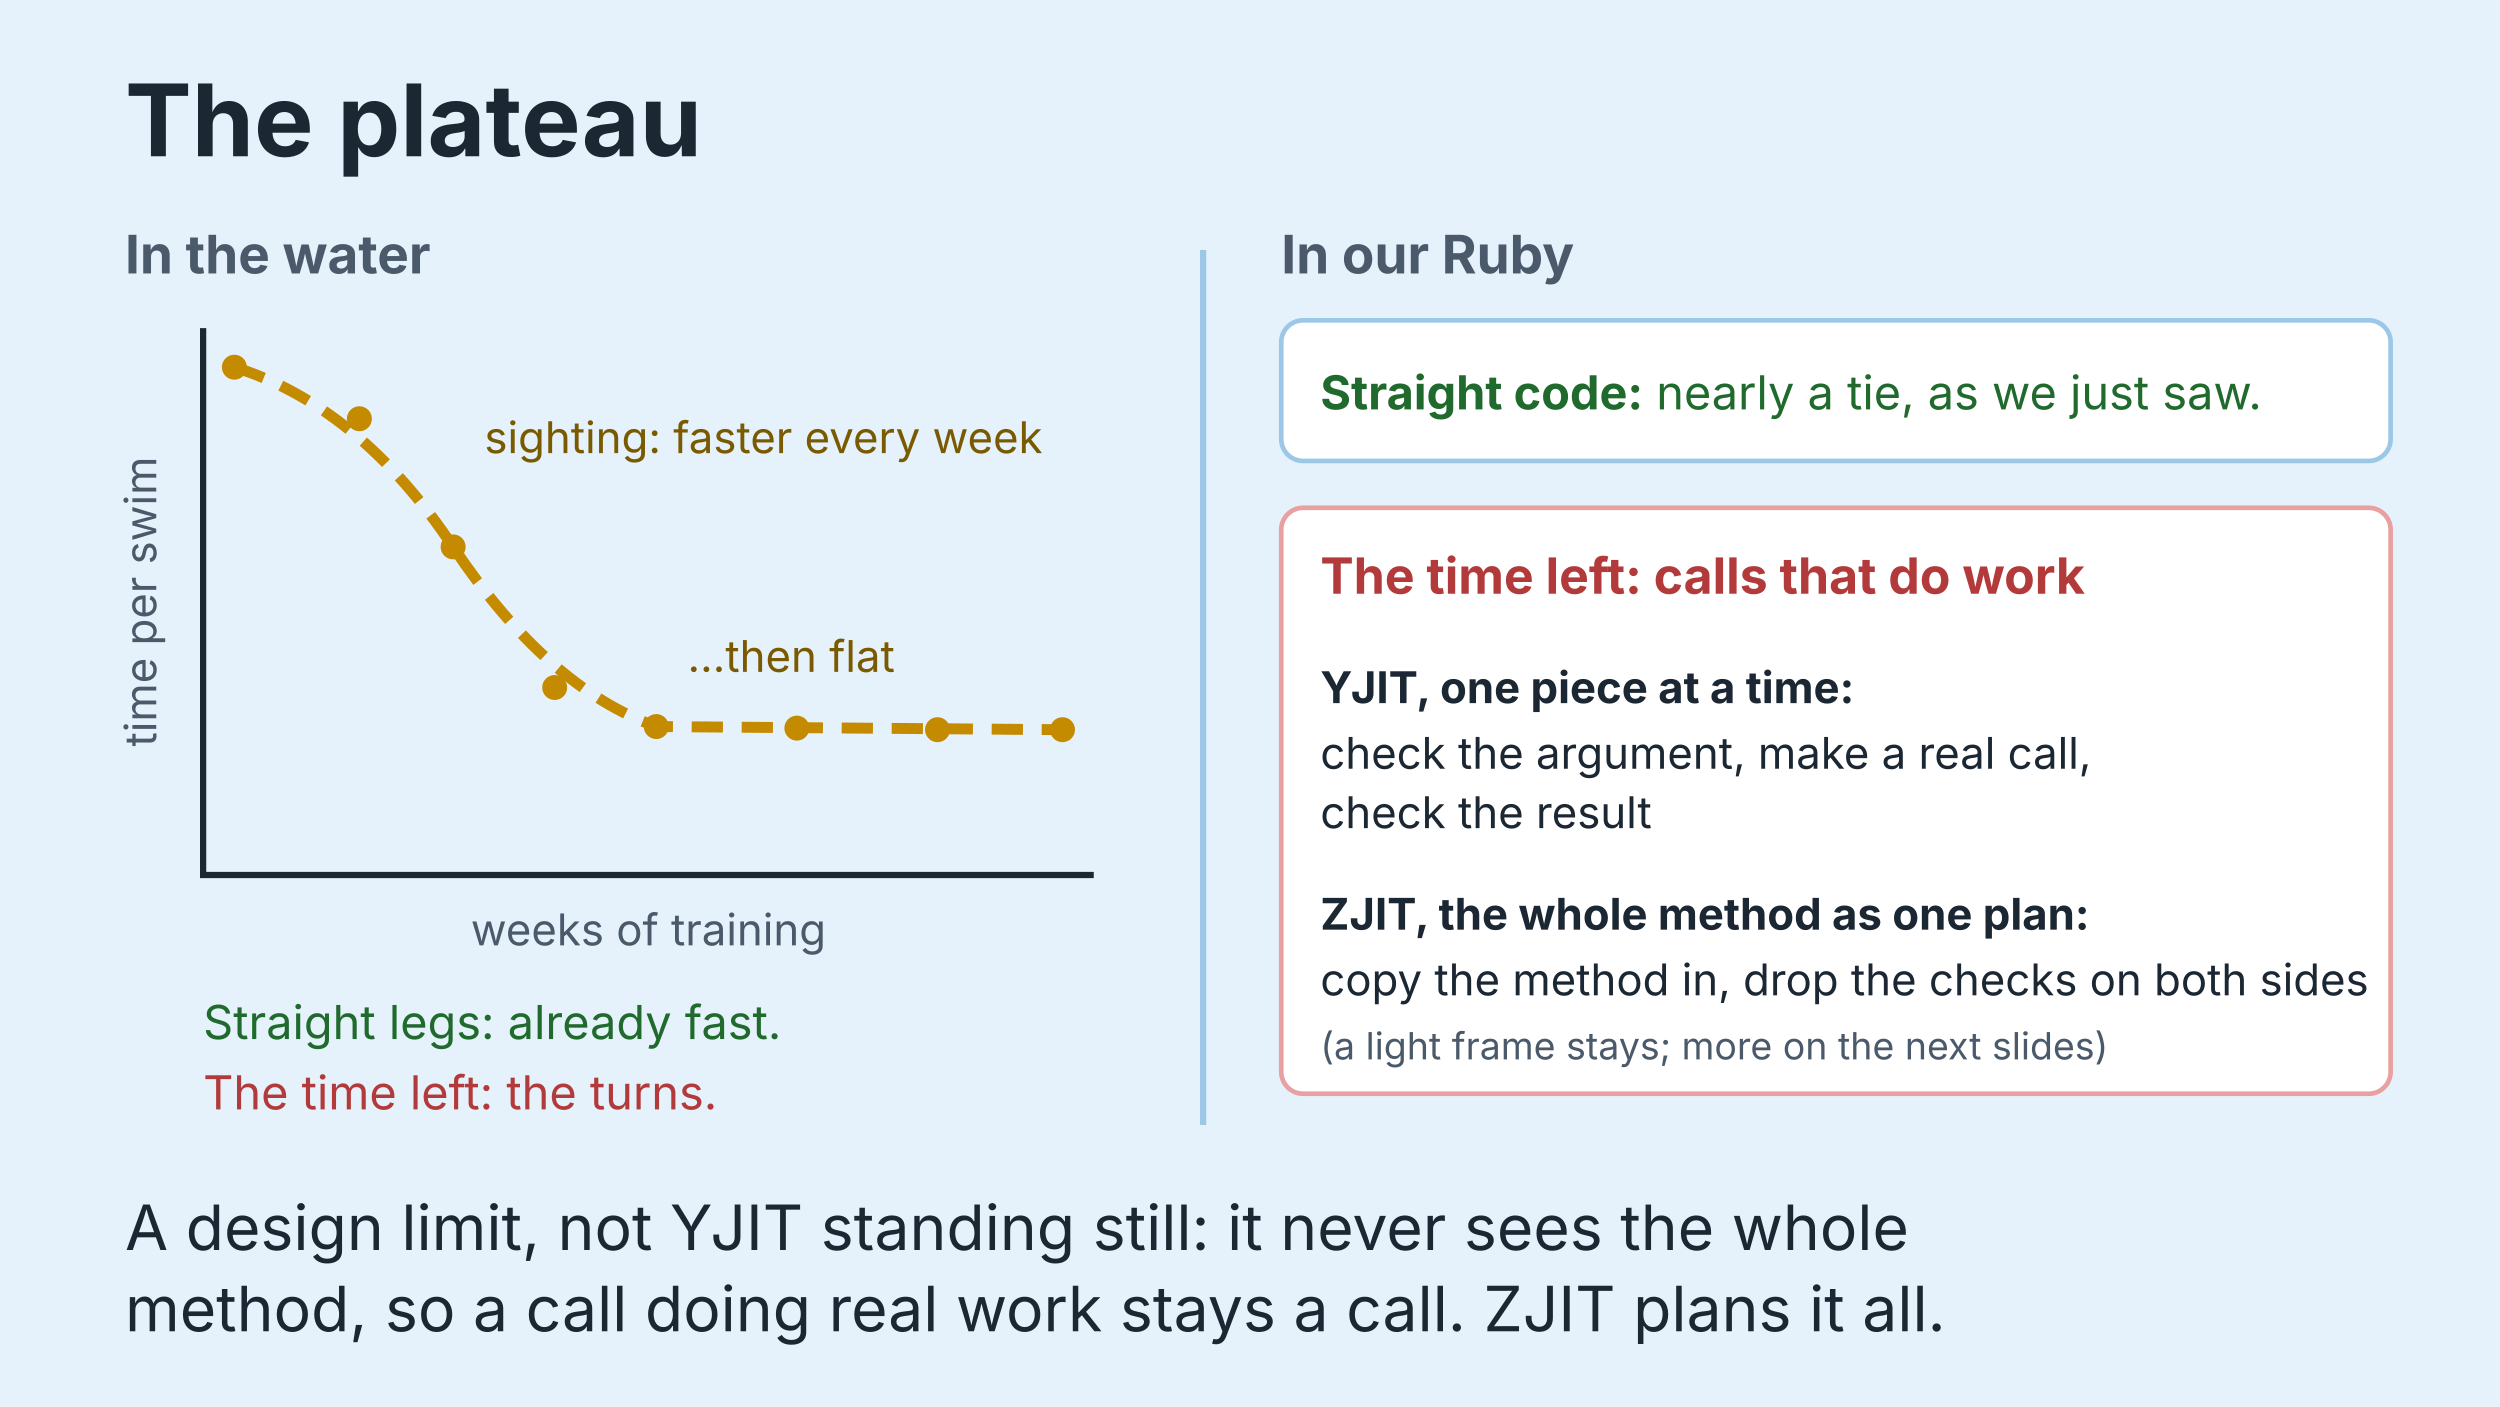
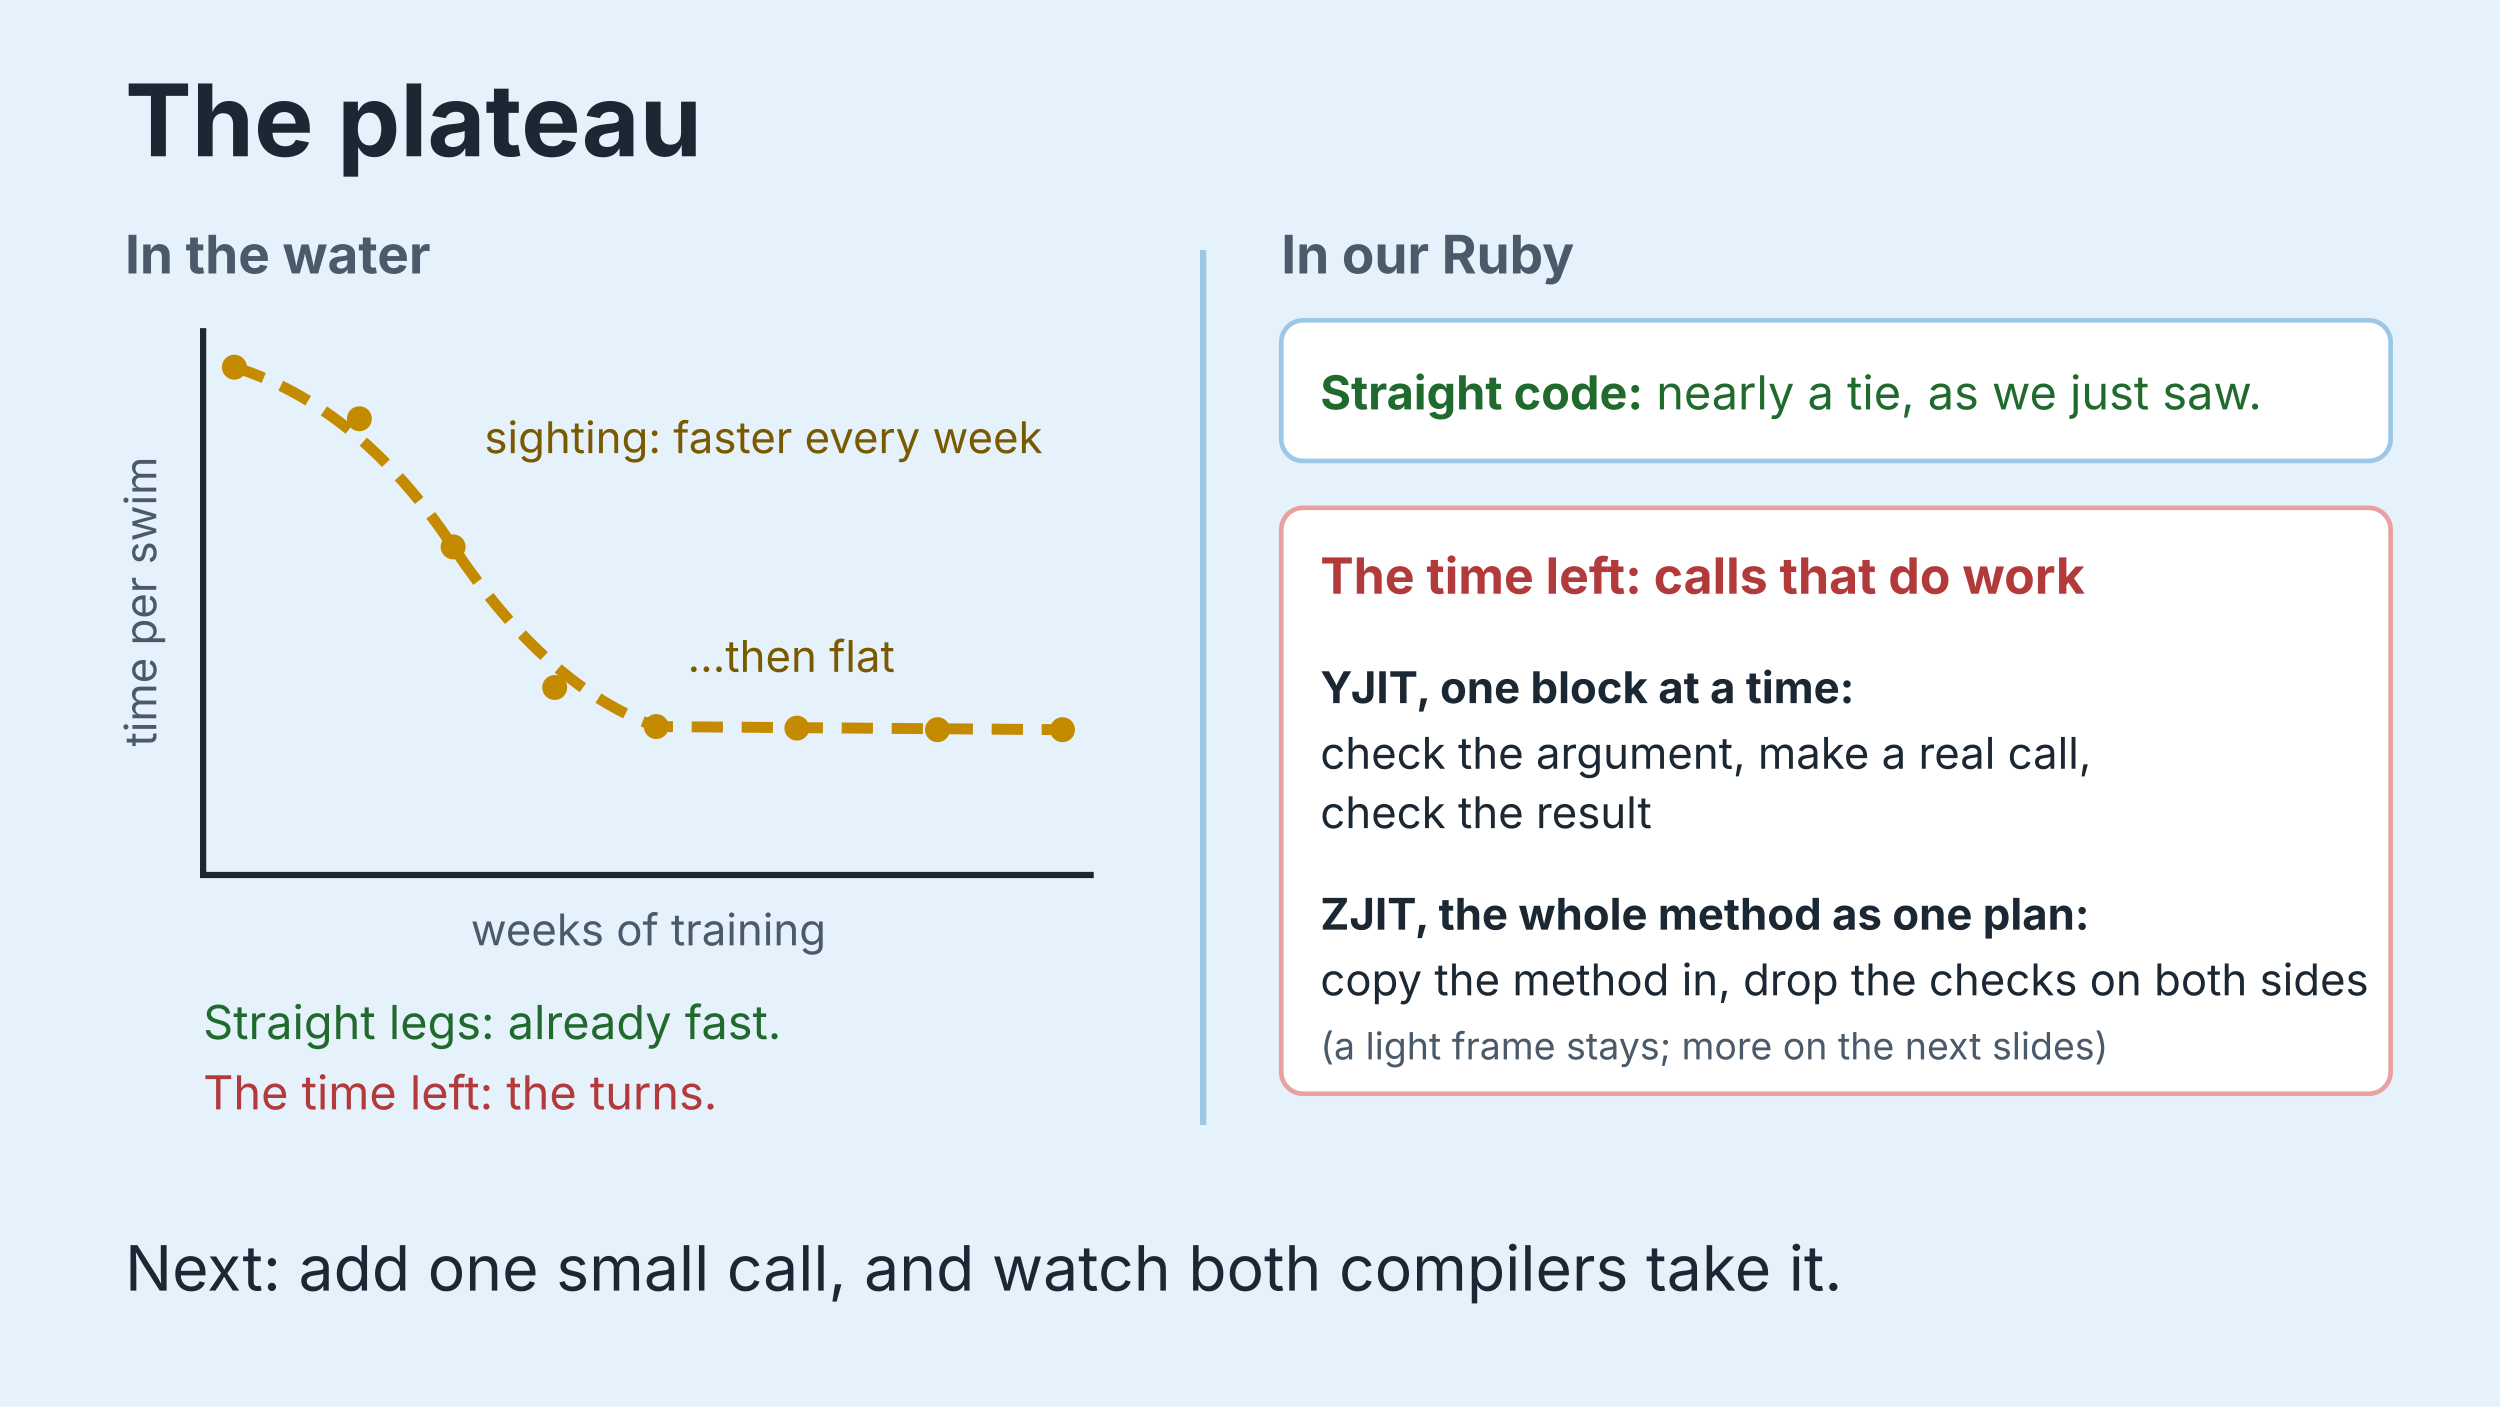
<svg xmlns="http://www.w3.org/2000/svg" viewBox="0 0 1600 900" font-family="system-ui, -apple-system, Segoe UI, sans-serif">
  <rect width="1600" height="900" fill="#e6f2fb" />
  <text x="80" y="100" font-size="64" font-weight="700" fill="#1b2733">The plateau</text>
  <text x="80" y="175" font-size="34" font-weight="700" fill="#4a5a6a">In the water</text>
  <path d="M130 210 V560 H700" stroke="#1b2733" stroke-width="4" fill="none" />
  <text x="100" y="385" font-size="28" fill="#4a5a6a" text-anchor="middle" transform="rotate(-90 100 385)">time per swim</text>
  <text x="415" y="605" font-size="28" fill="#4a5a6a" text-anchor="middle">weeks of training</text>
  <path d="M150 235 Q230 260 290 350 Q350 440 420 465 L680 467" stroke="#c48a00" stroke-width="7" stroke-dasharray="20 12" fill="none" />
  <g fill="#c48a00">
    <circle cx="150" cy="235" r="8" />
    <circle cx="230" cy="268" r="8" />
    <circle cx="290" cy="350" r="8" />
    <circle cx="355" cy="440" r="8" />
    <circle cx="420" cy="465" r="8" />
    <circle cx="510" cy="466" r="8" />
    <circle cx="600" cy="467" r="8" />
    <circle cx="680" cy="467" r="8" />
  </g>
  <text x="310" y="290" font-size="28" fill="#7a5a00">sighting: faster every week</text>
  <text x="440" y="430" font-size="28" fill="#7a5a00">...then flat</text>
  <text x="130" y="665" font-size="30" fill="#1f6a2c">Straight legs: already fast.</text>
  <text x="130" y="710" font-size="30" fill="#b23a3a">The time left: the turns.</text>
  <path d="M770 160 V720" stroke="#9cc7e6" stroke-width="4" />
  <text x="820" y="175" font-size="34" font-weight="700" fill="#4a5a6a">In our Ruby</text>
  <rect x="820" y="205" width="710" height="90" rx="14" fill="#ffffff" stroke="#9cc7e6" stroke-width="3" />
  <text x="845" y="262" font-size="30" fill="#1f6a2c">
    <tspan font-weight="700">Straight code:</tspan> nearly a tie, as we just saw.</text>
  <rect x="820" y="325" width="710" height="375" rx="14" fill="#ffffff" stroke="#e8a0a0" stroke-width="3" />
  <text x="845" y="380" font-size="32" font-weight="700" fill="#b23a3a">The time left: calls that do work</text>
-   <text x="845" y="450" font-size="28" font-weight="700" fill="#1b2733">YJIT, one piece at a time:</text>
+   <text x="845" y="450" font-size="28" font-weight="700" fill="#1b2733">YJIT, one block at a time:</text>
  <text x="845" y="492" font-size="28" fill="#1b2733">check the argument, make a real call,</text>
  <text x="845" y="530" font-size="28" fill="#1b2733">check the result</text>
  <text x="845" y="595" font-size="28" font-weight="700" fill="#1b2733">ZJIT, the whole method as one plan:</text>
  <text x="845" y="637" font-size="28" fill="#1b2733">copy the method in, drop the checks on both sides</text>
  <text x="845" y="678" font-size="24" fill="#4a5a6a">(a light frame stays; more on the next slides)</text>
-   <text x="80" y="800" font-size="40" fill="#1b2733">A design limit, not YJIT standing still: it never sees the whole</text>
-   <text x="80" y="852" font-size="40" fill="#1b2733">method, so a call doing real work stays a call. ZJIT plans it all.</text>
+   <text x="80" y="826" font-size="40" fill="#1b2733">Next: add one small call, and watch both compilers take it.</text>
</svg>
